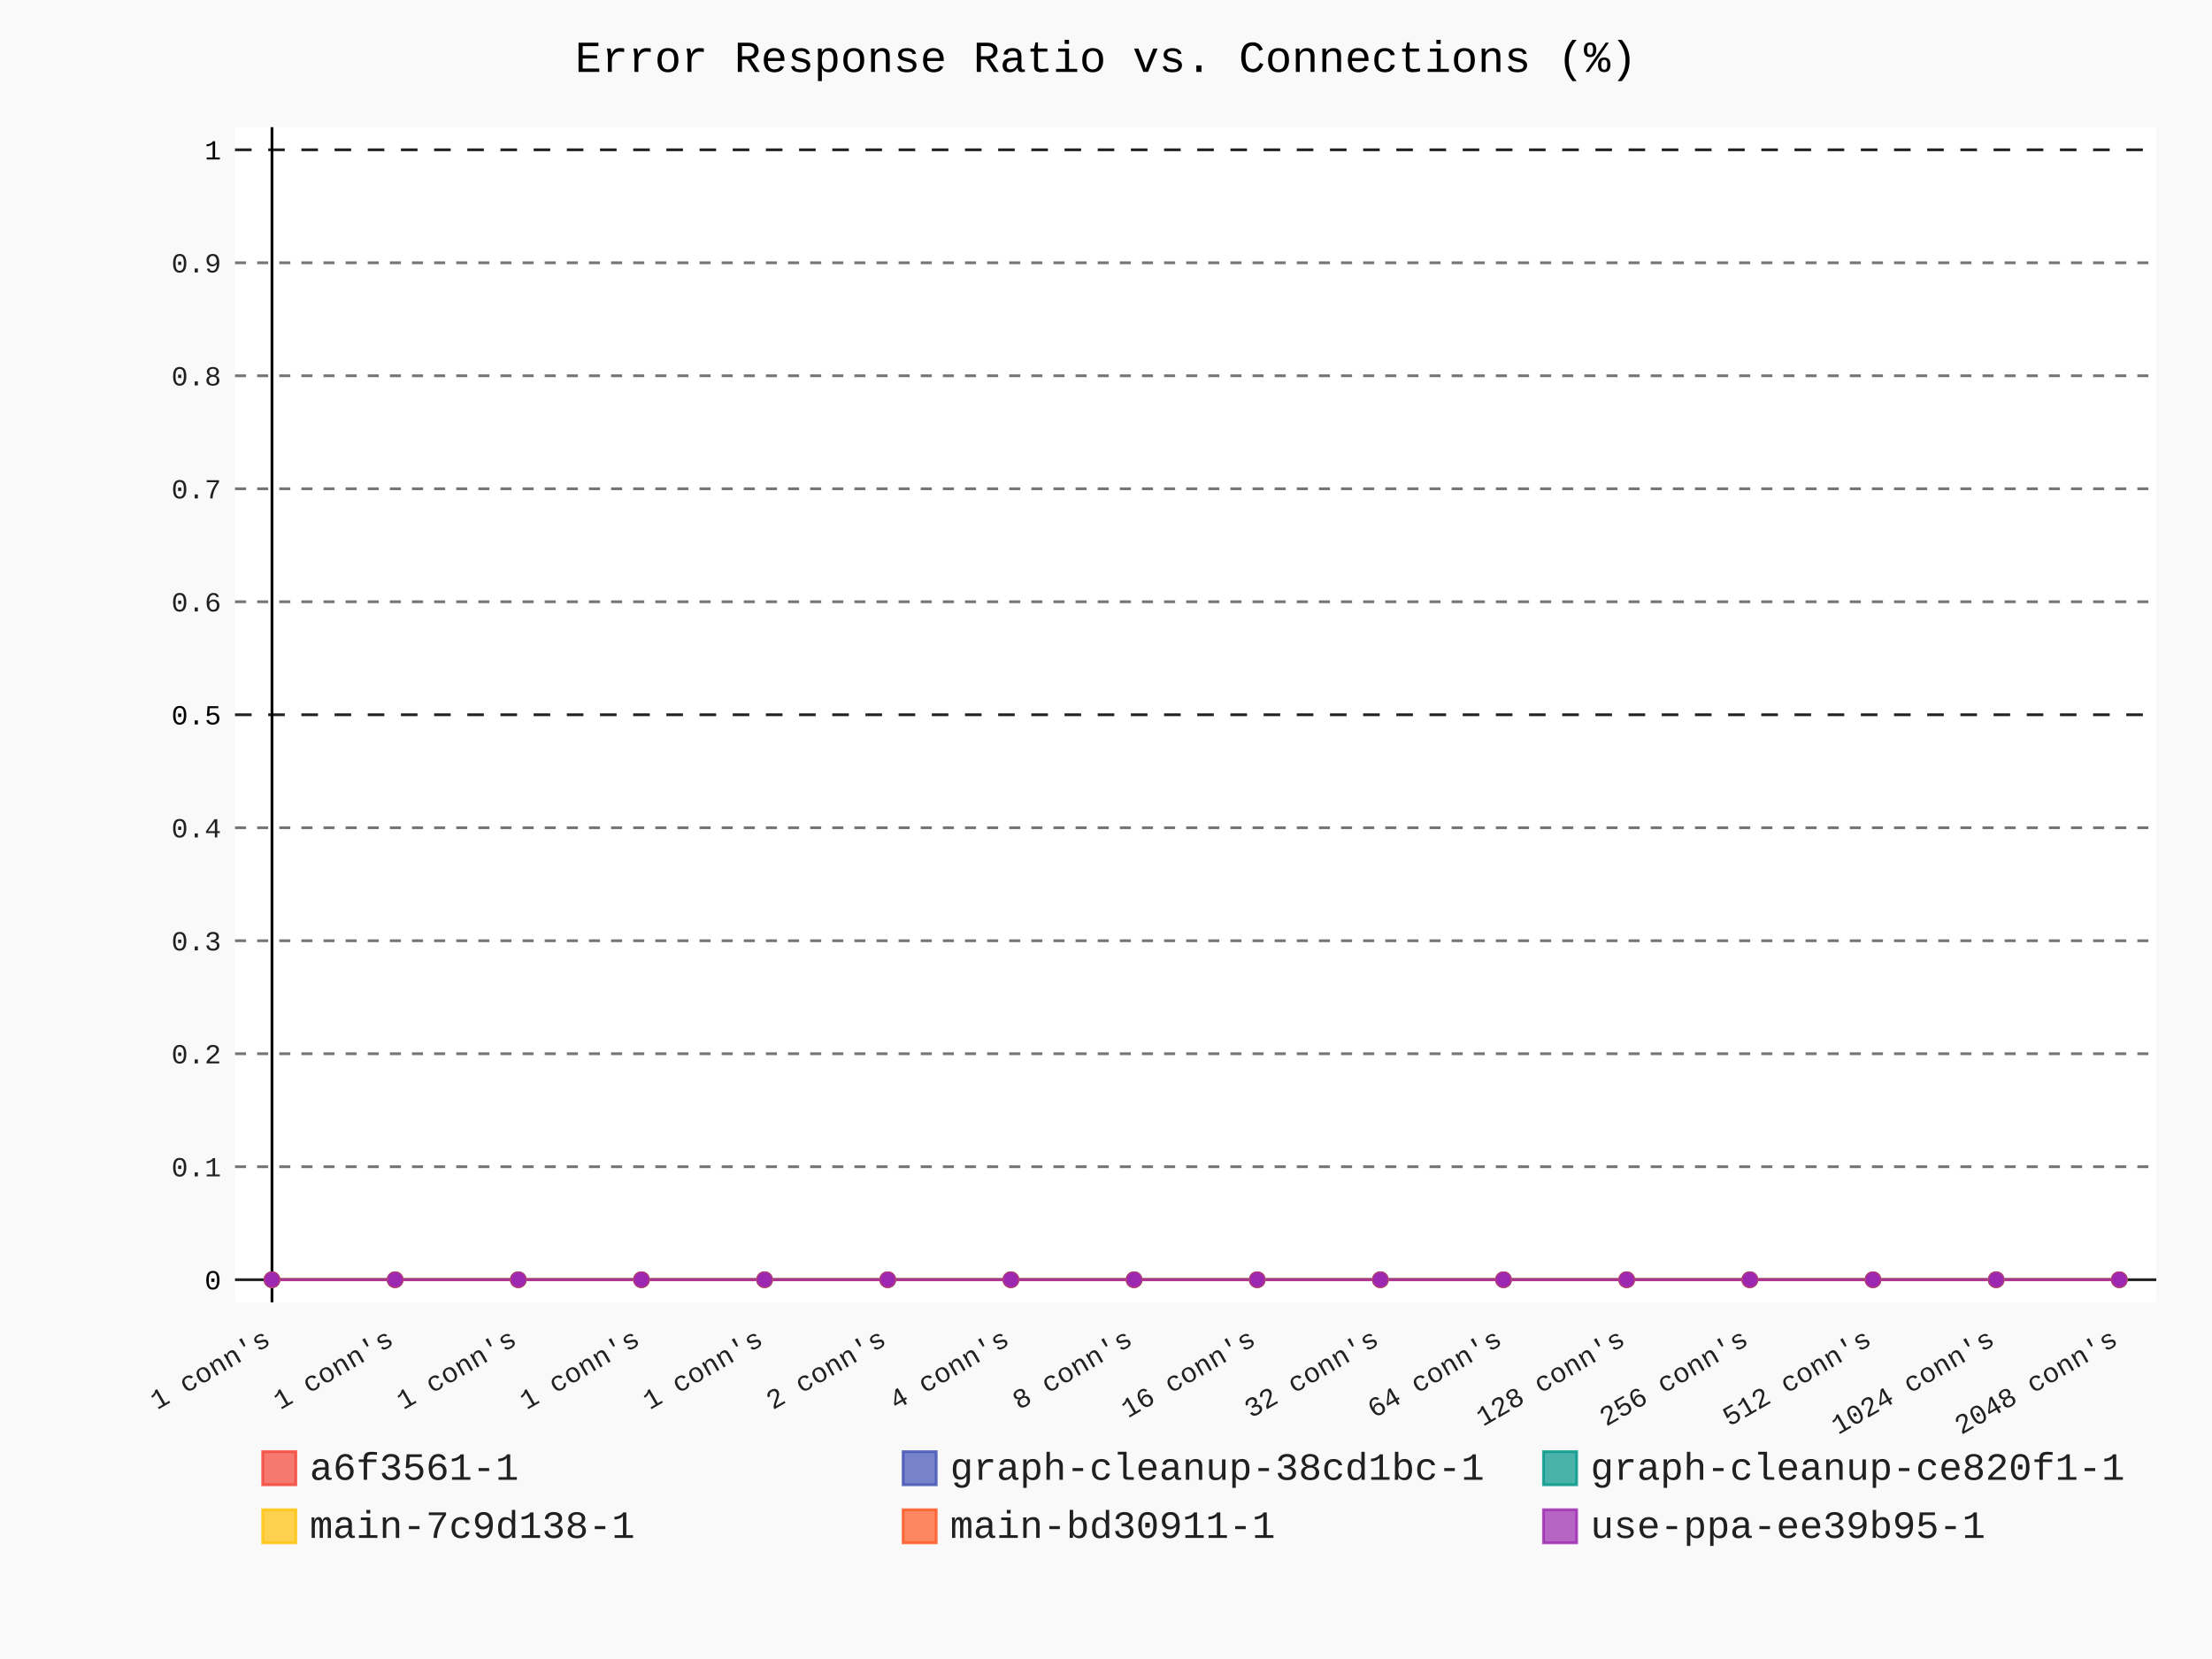
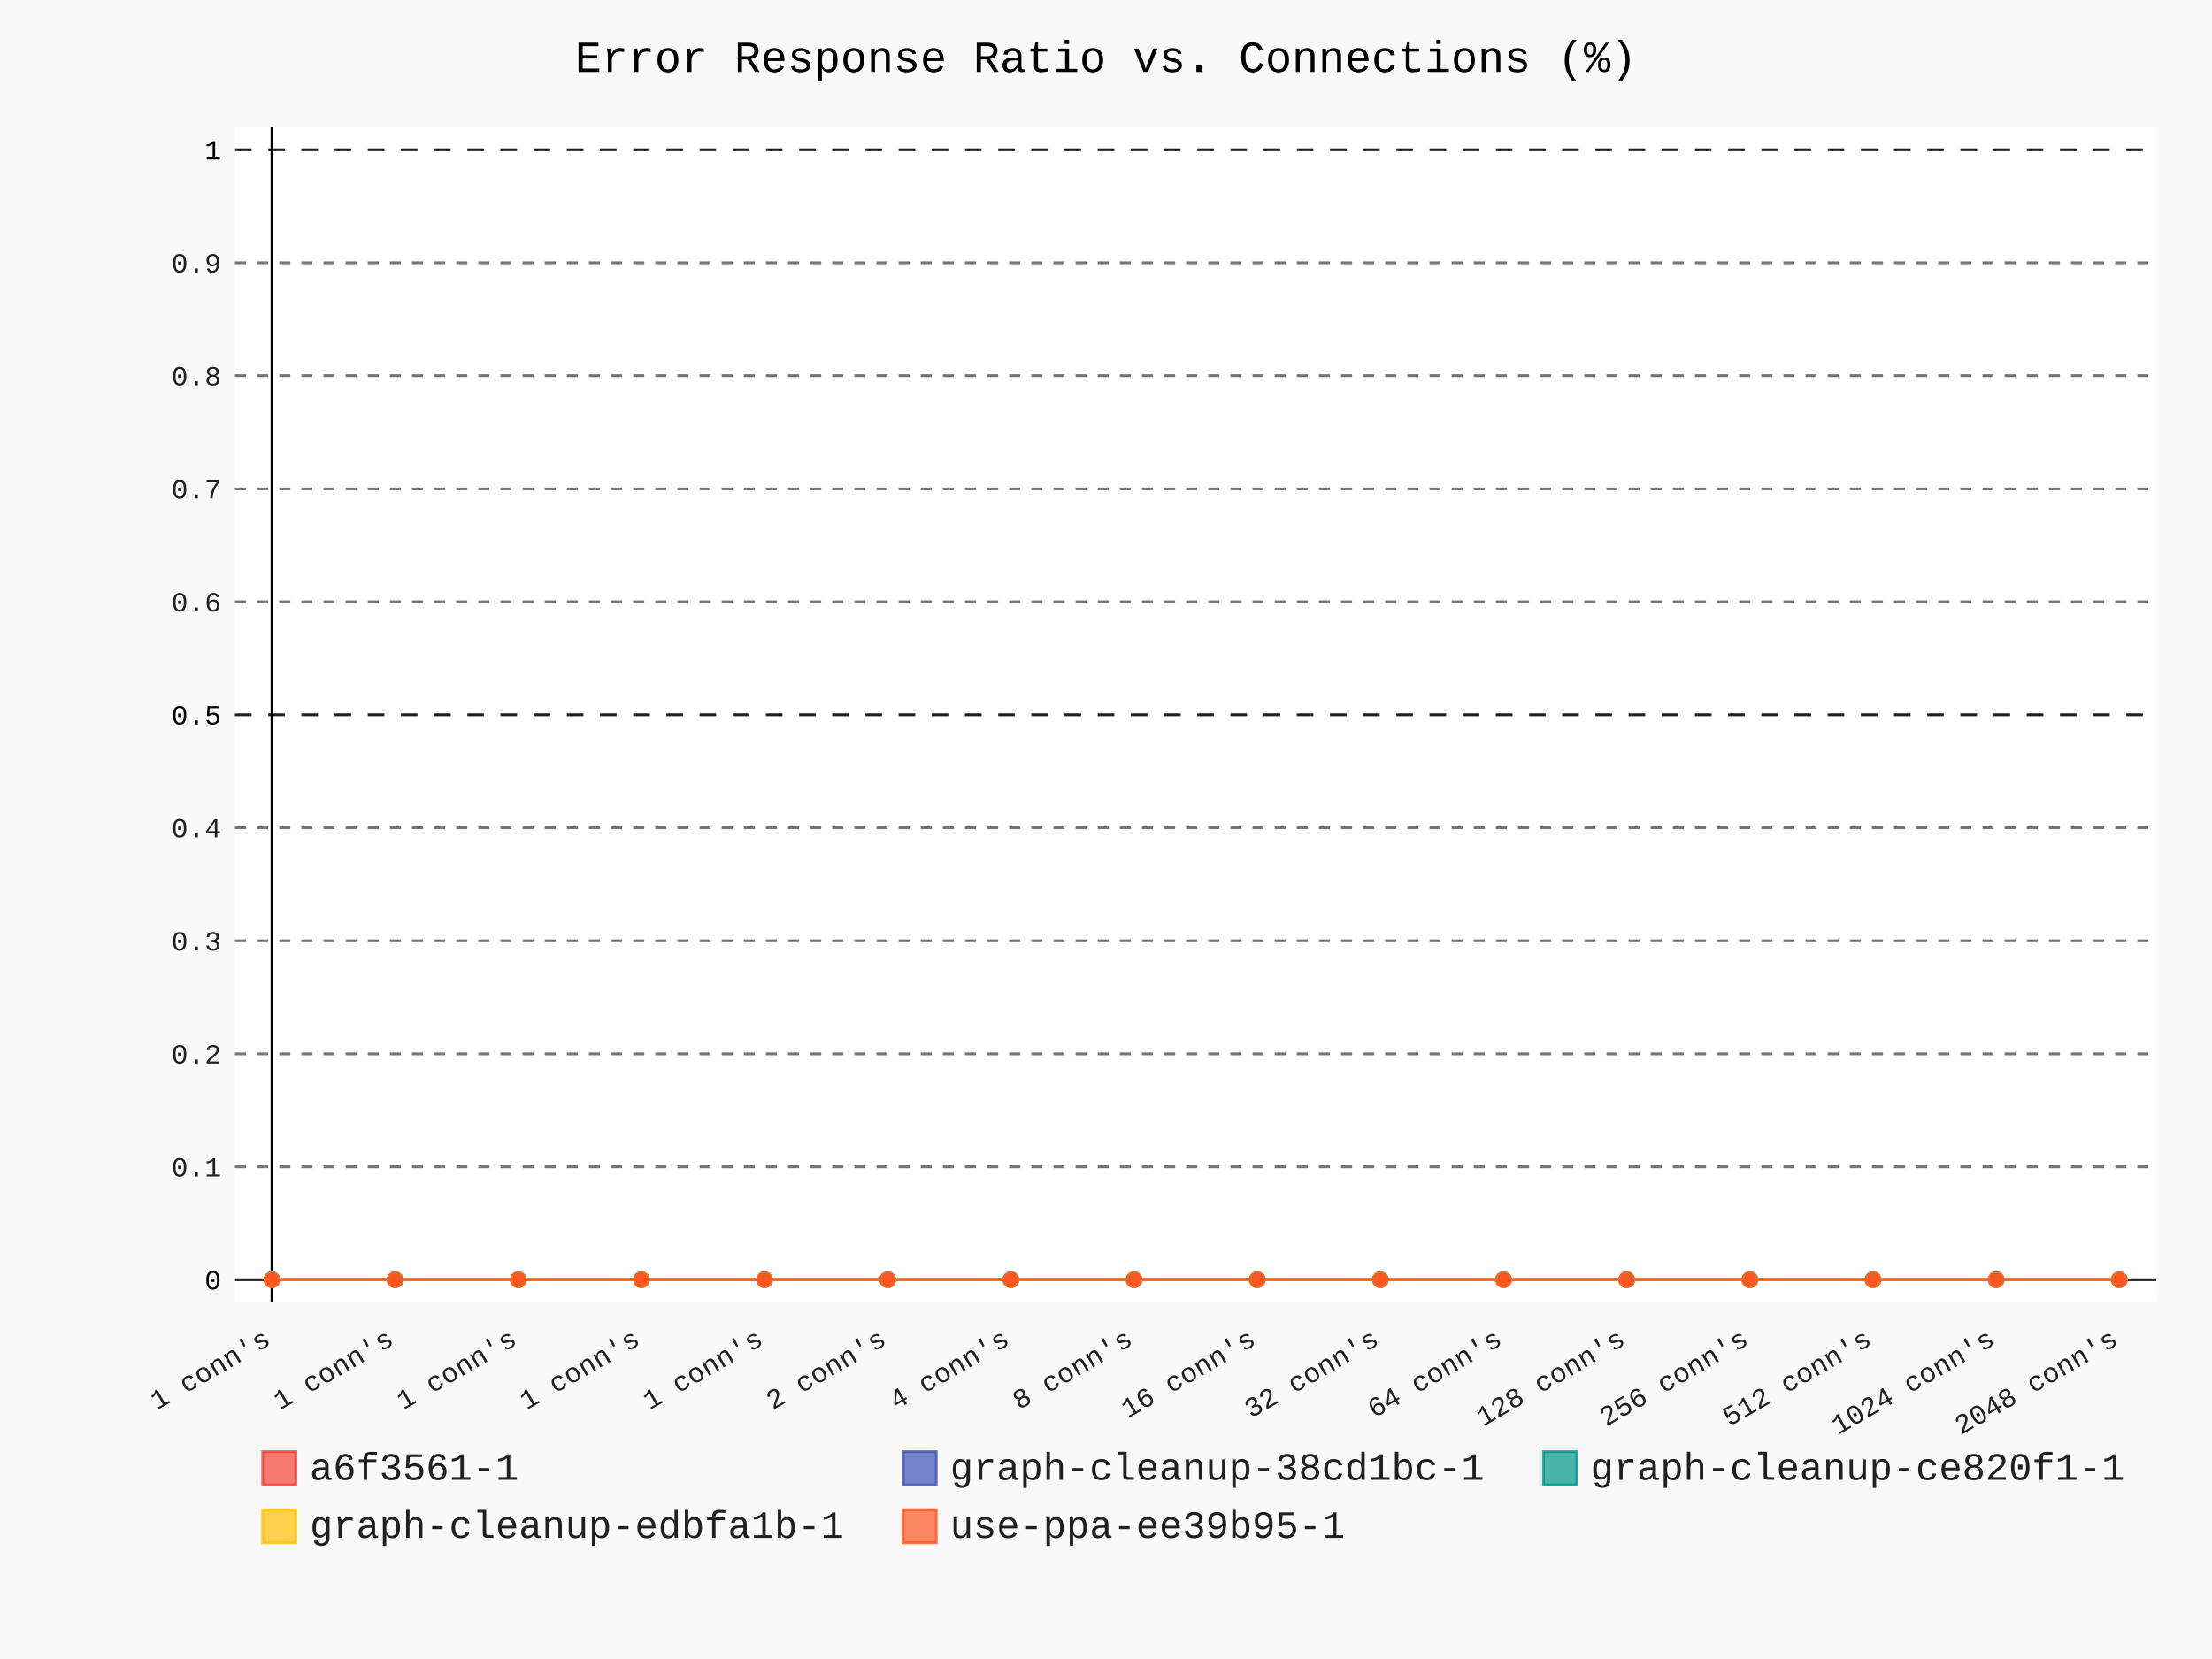
- <svg xmlns="http://www.w3.org/2000/svg" id="chart-560b4130-63dd-4e2c-a34d-e98004ca2167" class="pygal-chart" viewBox="0 0 800 600">
+ <svg xmlns="http://www.w3.org/2000/svg" id="chart-08f9cd19-ebe3-4271-b3ce-b775f9b94da7" class="pygal-chart" viewBox="0 0 800 600">
  <defs>
-     <style type="text/css">#chart-560b4130-63dd-4e2c-a34d-e98004ca2167{-webkit-user-select:none;-webkit-font-smoothing:antialiased;font-family:Consolas,"Liberation Mono",Menlo,Courier,monospace}#chart-560b4130-63dd-4e2c-a34d-e98004ca2167 .title{font-family:Consolas,"Liberation Mono",Menlo,Courier,monospace;font-size:16px}#chart-560b4130-63dd-4e2c-a34d-e98004ca2167 .legends .legend text{font-family:Consolas,"Liberation Mono",Menlo,Courier,monospace;font-size:14px}#chart-560b4130-63dd-4e2c-a34d-e98004ca2167 .axis text{font-family:Consolas,"Liberation Mono",Menlo,Courier,monospace;font-size:10px}#chart-560b4130-63dd-4e2c-a34d-e98004ca2167 .axis text.major{font-family:Consolas,"Liberation Mono",Menlo,Courier,monospace;font-size:10px}#chart-560b4130-63dd-4e2c-a34d-e98004ca2167 .text-overlay text.value{font-family:Consolas,"Liberation Mono",Menlo,Courier,monospace;font-size:16px}#chart-560b4130-63dd-4e2c-a34d-e98004ca2167 .text-overlay text.label{font-family:Consolas,"Liberation Mono",Menlo,Courier,monospace;font-size:10px}#chart-560b4130-63dd-4e2c-a34d-e98004ca2167 .tooltip{font-family:Consolas,"Liberation Mono",Menlo,Courier,monospace;font-size:14px}#chart-560b4130-63dd-4e2c-a34d-e98004ca2167 text.no_data{font-family:Consolas,"Liberation Mono",Menlo,Courier,monospace;font-size:64px}
- #chart-560b4130-63dd-4e2c-a34d-e98004ca2167{background-color:rgba(249,249,249,1)}#chart-560b4130-63dd-4e2c-a34d-e98004ca2167 path,#chart-560b4130-63dd-4e2c-a34d-e98004ca2167 line,#chart-560b4130-63dd-4e2c-a34d-e98004ca2167 rect,#chart-560b4130-63dd-4e2c-a34d-e98004ca2167 circle{-webkit-transition:150ms;-moz-transition:150ms;transition:150ms}#chart-560b4130-63dd-4e2c-a34d-e98004ca2167 .graph &gt; .background{fill:rgba(249,249,249,1)}#chart-560b4130-63dd-4e2c-a34d-e98004ca2167 .plot &gt; .background{fill:rgba(255,255,255,1)}#chart-560b4130-63dd-4e2c-a34d-e98004ca2167 .graph{fill:rgba(0,0,0,.87)}#chart-560b4130-63dd-4e2c-a34d-e98004ca2167 text.no_data{fill:rgba(0,0,0,1)}#chart-560b4130-63dd-4e2c-a34d-e98004ca2167 .title{fill:rgba(0,0,0,1)}#chart-560b4130-63dd-4e2c-a34d-e98004ca2167 .legends .legend text{fill:rgba(0,0,0,.87)}#chart-560b4130-63dd-4e2c-a34d-e98004ca2167 .legends .legend:hover text{fill:rgba(0,0,0,1)}#chart-560b4130-63dd-4e2c-a34d-e98004ca2167 .axis .line{stroke:rgba(0,0,0,1)}#chart-560b4130-63dd-4e2c-a34d-e98004ca2167 .axis .guide.line{stroke:rgba(0,0,0,.54)}#chart-560b4130-63dd-4e2c-a34d-e98004ca2167 .axis .major.line{stroke:rgba(0,0,0,.87)}#chart-560b4130-63dd-4e2c-a34d-e98004ca2167 .axis text.major{fill:rgba(0,0,0,1)}#chart-560b4130-63dd-4e2c-a34d-e98004ca2167 .axis.y .guides:hover .guide.line,#chart-560b4130-63dd-4e2c-a34d-e98004ca2167 .line-graph .axis.x .guides:hover .guide.line,#chart-560b4130-63dd-4e2c-a34d-e98004ca2167 .stackedline-graph .axis.x .guides:hover .guide.line,#chart-560b4130-63dd-4e2c-a34d-e98004ca2167 .xy-graph .axis.x .guides:hover .guide.line{stroke:rgba(0,0,0,1)}#chart-560b4130-63dd-4e2c-a34d-e98004ca2167 .axis .guides:hover text{fill:rgba(0,0,0,1)}#chart-560b4130-63dd-4e2c-a34d-e98004ca2167 .reactive{fill-opacity:.7;stroke-opacity:.8}#chart-560b4130-63dd-4e2c-a34d-e98004ca2167 .ci{stroke:rgba(0,0,0,.87)}#chart-560b4130-63dd-4e2c-a34d-e98004ca2167 .reactive.active,#chart-560b4130-63dd-4e2c-a34d-e98004ca2167 .active .reactive{fill-opacity:.8;stroke-opacity:.9;stroke-width:4}#chart-560b4130-63dd-4e2c-a34d-e98004ca2167 .ci .reactive.active{stroke-width:1.5}#chart-560b4130-63dd-4e2c-a34d-e98004ca2167 .series text{fill:rgba(0,0,0,1)}#chart-560b4130-63dd-4e2c-a34d-e98004ca2167 .tooltip rect{fill:rgba(255,255,255,1);stroke:rgba(0,0,0,1);-webkit-transition:opacity 150ms;-moz-transition:opacity 150ms;transition:opacity 150ms}#chart-560b4130-63dd-4e2c-a34d-e98004ca2167 .tooltip .label{fill:rgba(0,0,0,.87)}#chart-560b4130-63dd-4e2c-a34d-e98004ca2167 .tooltip .label{fill:rgba(0,0,0,.87)}#chart-560b4130-63dd-4e2c-a34d-e98004ca2167 .tooltip .legend{font-size:.8em;fill:rgba(0,0,0,.54)}#chart-560b4130-63dd-4e2c-a34d-e98004ca2167 .tooltip .x_label{font-size:.6em;fill:rgba(0,0,0,1)}#chart-560b4130-63dd-4e2c-a34d-e98004ca2167 .tooltip .xlink{font-size:.5em;text-decoration:underline}#chart-560b4130-63dd-4e2c-a34d-e98004ca2167 .tooltip .value{font-size:1.5em}#chart-560b4130-63dd-4e2c-a34d-e98004ca2167 .bound{font-size:.5em}#chart-560b4130-63dd-4e2c-a34d-e98004ca2167 .max-value{font-size:.75em;fill:rgba(0,0,0,.54)}#chart-560b4130-63dd-4e2c-a34d-e98004ca2167 .map-element{fill:rgba(255,255,255,1);stroke:rgba(0,0,0,.54) !important}#chart-560b4130-63dd-4e2c-a34d-e98004ca2167 .map-element .reactive{fill-opacity:inherit;stroke-opacity:inherit}#chart-560b4130-63dd-4e2c-a34d-e98004ca2167 .color-0,#chart-560b4130-63dd-4e2c-a34d-e98004ca2167 .color-0 a:visited{stroke:#F44336;fill:#F44336}#chart-560b4130-63dd-4e2c-a34d-e98004ca2167 .color-1,#chart-560b4130-63dd-4e2c-a34d-e98004ca2167 .color-1 a:visited{stroke:#3F51B5;fill:#3F51B5}#chart-560b4130-63dd-4e2c-a34d-e98004ca2167 .color-2,#chart-560b4130-63dd-4e2c-a34d-e98004ca2167 .color-2 a:visited{stroke:#009688;fill:#009688}#chart-560b4130-63dd-4e2c-a34d-e98004ca2167 .color-3,#chart-560b4130-63dd-4e2c-a34d-e98004ca2167 .color-3 a:visited{stroke:#FFC107;fill:#FFC107}#chart-560b4130-63dd-4e2c-a34d-e98004ca2167 .color-4,#chart-560b4130-63dd-4e2c-a34d-e98004ca2167 .color-4 a:visited{stroke:#FF5722;fill:#FF5722}#chart-560b4130-63dd-4e2c-a34d-e98004ca2167 .color-5,#chart-560b4130-63dd-4e2c-a34d-e98004ca2167 .color-5 a:visited{stroke:#9C27B0;fill:#9C27B0}#chart-560b4130-63dd-4e2c-a34d-e98004ca2167 .text-overlay .color-0 text{fill:black}#chart-560b4130-63dd-4e2c-a34d-e98004ca2167 .text-overlay .color-1 text{fill:black}#chart-560b4130-63dd-4e2c-a34d-e98004ca2167 .text-overlay .color-2 text{fill:black}#chart-560b4130-63dd-4e2c-a34d-e98004ca2167 .text-overlay .color-3 text{fill:black}#chart-560b4130-63dd-4e2c-a34d-e98004ca2167 .text-overlay .color-4 text{fill:black}#chart-560b4130-63dd-4e2c-a34d-e98004ca2167 .text-overlay .color-5 text{fill:black}
- #chart-560b4130-63dd-4e2c-a34d-e98004ca2167 text.no_data{text-anchor:middle}#chart-560b4130-63dd-4e2c-a34d-e98004ca2167 .guide.line{fill:none}#chart-560b4130-63dd-4e2c-a34d-e98004ca2167 .centered{text-anchor:middle}#chart-560b4130-63dd-4e2c-a34d-e98004ca2167 .title{text-anchor:middle}#chart-560b4130-63dd-4e2c-a34d-e98004ca2167 .legends .legend text{fill-opacity:1}#chart-560b4130-63dd-4e2c-a34d-e98004ca2167 .axis.x text{text-anchor:middle}#chart-560b4130-63dd-4e2c-a34d-e98004ca2167 .axis.x:not(.web) text[transform]{text-anchor:start}#chart-560b4130-63dd-4e2c-a34d-e98004ca2167 .axis.x:not(.web) text[transform].backwards{text-anchor:end}#chart-560b4130-63dd-4e2c-a34d-e98004ca2167 .axis.y text{text-anchor:end}#chart-560b4130-63dd-4e2c-a34d-e98004ca2167 .axis.y text[transform].backwards{text-anchor:start}#chart-560b4130-63dd-4e2c-a34d-e98004ca2167 .axis.y2 text{text-anchor:start}#chart-560b4130-63dd-4e2c-a34d-e98004ca2167 .axis.y2 text[transform].backwards{text-anchor:end}#chart-560b4130-63dd-4e2c-a34d-e98004ca2167 .axis .guide.line{stroke-dasharray:4,4}#chart-560b4130-63dd-4e2c-a34d-e98004ca2167 .axis .major.guide.line{stroke-dasharray:6,6}#chart-560b4130-63dd-4e2c-a34d-e98004ca2167 .horizontal .axis.y .guide.line,#chart-560b4130-63dd-4e2c-a34d-e98004ca2167 .horizontal .axis.y2 .guide.line,#chart-560b4130-63dd-4e2c-a34d-e98004ca2167 .vertical .axis.x .guide.line{opacity:0}#chart-560b4130-63dd-4e2c-a34d-e98004ca2167 .horizontal .axis.always_show .guide.line,#chart-560b4130-63dd-4e2c-a34d-e98004ca2167 .vertical .axis.always_show .guide.line{opacity:1 !important}#chart-560b4130-63dd-4e2c-a34d-e98004ca2167 .axis.y .guides:hover .guide.line,#chart-560b4130-63dd-4e2c-a34d-e98004ca2167 .axis.y2 .guides:hover .guide.line,#chart-560b4130-63dd-4e2c-a34d-e98004ca2167 .axis.x .guides:hover .guide.line{opacity:1}#chart-560b4130-63dd-4e2c-a34d-e98004ca2167 .axis .guides:hover text{opacity:1}#chart-560b4130-63dd-4e2c-a34d-e98004ca2167 .nofill{fill:none}#chart-560b4130-63dd-4e2c-a34d-e98004ca2167 .subtle-fill{fill-opacity:.2}#chart-560b4130-63dd-4e2c-a34d-e98004ca2167 .dot{stroke-width:1px;fill-opacity:1}#chart-560b4130-63dd-4e2c-a34d-e98004ca2167 .dot.active{stroke-width:5px}#chart-560b4130-63dd-4e2c-a34d-e98004ca2167 .dot.negative{fill:transparent}#chart-560b4130-63dd-4e2c-a34d-e98004ca2167 text,#chart-560b4130-63dd-4e2c-a34d-e98004ca2167 tspan{stroke:none !important}#chart-560b4130-63dd-4e2c-a34d-e98004ca2167 .series text.active{opacity:1}#chart-560b4130-63dd-4e2c-a34d-e98004ca2167 .tooltip rect{fill-opacity:.95;stroke-width:.5}#chart-560b4130-63dd-4e2c-a34d-e98004ca2167 .tooltip text{fill-opacity:1}#chart-560b4130-63dd-4e2c-a34d-e98004ca2167 .showable{visibility:hidden}#chart-560b4130-63dd-4e2c-a34d-e98004ca2167 .showable.shown{visibility:visible}#chart-560b4130-63dd-4e2c-a34d-e98004ca2167 .gauge-background{fill:rgba(229,229,229,1);stroke:none}#chart-560b4130-63dd-4e2c-a34d-e98004ca2167 .bg-lines{stroke:rgba(249,249,249,1);stroke-width:2px}</style>
+     <style type="text/css">#chart-08f9cd19-ebe3-4271-b3ce-b775f9b94da7{-webkit-user-select:none;-webkit-font-smoothing:antialiased;font-family:Consolas,"Liberation Mono",Menlo,Courier,monospace}#chart-08f9cd19-ebe3-4271-b3ce-b775f9b94da7 .title{font-family:Consolas,"Liberation Mono",Menlo,Courier,monospace;font-size:16px}#chart-08f9cd19-ebe3-4271-b3ce-b775f9b94da7 .legends .legend text{font-family:Consolas,"Liberation Mono",Menlo,Courier,monospace;font-size:14px}#chart-08f9cd19-ebe3-4271-b3ce-b775f9b94da7 .axis text{font-family:Consolas,"Liberation Mono",Menlo,Courier,monospace;font-size:10px}#chart-08f9cd19-ebe3-4271-b3ce-b775f9b94da7 .axis text.major{font-family:Consolas,"Liberation Mono",Menlo,Courier,monospace;font-size:10px}#chart-08f9cd19-ebe3-4271-b3ce-b775f9b94da7 .text-overlay text.value{font-family:Consolas,"Liberation Mono",Menlo,Courier,monospace;font-size:16px}#chart-08f9cd19-ebe3-4271-b3ce-b775f9b94da7 .text-overlay text.label{font-family:Consolas,"Liberation Mono",Menlo,Courier,monospace;font-size:10px}#chart-08f9cd19-ebe3-4271-b3ce-b775f9b94da7 .tooltip{font-family:Consolas,"Liberation Mono",Menlo,Courier,monospace;font-size:14px}#chart-08f9cd19-ebe3-4271-b3ce-b775f9b94da7 text.no_data{font-family:Consolas,"Liberation Mono",Menlo,Courier,monospace;font-size:64px}
+ #chart-08f9cd19-ebe3-4271-b3ce-b775f9b94da7{background-color:rgba(249,249,249,1)}#chart-08f9cd19-ebe3-4271-b3ce-b775f9b94da7 path,#chart-08f9cd19-ebe3-4271-b3ce-b775f9b94da7 line,#chart-08f9cd19-ebe3-4271-b3ce-b775f9b94da7 rect,#chart-08f9cd19-ebe3-4271-b3ce-b775f9b94da7 circle{-webkit-transition:150ms;-moz-transition:150ms;transition:150ms}#chart-08f9cd19-ebe3-4271-b3ce-b775f9b94da7 .graph &gt; .background{fill:rgba(249,249,249,1)}#chart-08f9cd19-ebe3-4271-b3ce-b775f9b94da7 .plot &gt; .background{fill:rgba(255,255,255,1)}#chart-08f9cd19-ebe3-4271-b3ce-b775f9b94da7 .graph{fill:rgba(0,0,0,.87)}#chart-08f9cd19-ebe3-4271-b3ce-b775f9b94da7 text.no_data{fill:rgba(0,0,0,1)}#chart-08f9cd19-ebe3-4271-b3ce-b775f9b94da7 .title{fill:rgba(0,0,0,1)}#chart-08f9cd19-ebe3-4271-b3ce-b775f9b94da7 .legends .legend text{fill:rgba(0,0,0,.87)}#chart-08f9cd19-ebe3-4271-b3ce-b775f9b94da7 .legends .legend:hover text{fill:rgba(0,0,0,1)}#chart-08f9cd19-ebe3-4271-b3ce-b775f9b94da7 .axis .line{stroke:rgba(0,0,0,1)}#chart-08f9cd19-ebe3-4271-b3ce-b775f9b94da7 .axis .guide.line{stroke:rgba(0,0,0,.54)}#chart-08f9cd19-ebe3-4271-b3ce-b775f9b94da7 .axis .major.line{stroke:rgba(0,0,0,.87)}#chart-08f9cd19-ebe3-4271-b3ce-b775f9b94da7 .axis text.major{fill:rgba(0,0,0,1)}#chart-08f9cd19-ebe3-4271-b3ce-b775f9b94da7 .axis.y .guides:hover .guide.line,#chart-08f9cd19-ebe3-4271-b3ce-b775f9b94da7 .line-graph .axis.x .guides:hover .guide.line,#chart-08f9cd19-ebe3-4271-b3ce-b775f9b94da7 .stackedline-graph .axis.x .guides:hover .guide.line,#chart-08f9cd19-ebe3-4271-b3ce-b775f9b94da7 .xy-graph .axis.x .guides:hover .guide.line{stroke:rgba(0,0,0,1)}#chart-08f9cd19-ebe3-4271-b3ce-b775f9b94da7 .axis .guides:hover text{fill:rgba(0,0,0,1)}#chart-08f9cd19-ebe3-4271-b3ce-b775f9b94da7 .reactive{fill-opacity:.7;stroke-opacity:.8}#chart-08f9cd19-ebe3-4271-b3ce-b775f9b94da7 .ci{stroke:rgba(0,0,0,.87)}#chart-08f9cd19-ebe3-4271-b3ce-b775f9b94da7 .reactive.active,#chart-08f9cd19-ebe3-4271-b3ce-b775f9b94da7 .active .reactive{fill-opacity:.8;stroke-opacity:.9;stroke-width:4}#chart-08f9cd19-ebe3-4271-b3ce-b775f9b94da7 .ci .reactive.active{stroke-width:1.5}#chart-08f9cd19-ebe3-4271-b3ce-b775f9b94da7 .series text{fill:rgba(0,0,0,1)}#chart-08f9cd19-ebe3-4271-b3ce-b775f9b94da7 .tooltip rect{fill:rgba(255,255,255,1);stroke:rgba(0,0,0,1);-webkit-transition:opacity 150ms;-moz-transition:opacity 150ms;transition:opacity 150ms}#chart-08f9cd19-ebe3-4271-b3ce-b775f9b94da7 .tooltip .label{fill:rgba(0,0,0,.87)}#chart-08f9cd19-ebe3-4271-b3ce-b775f9b94da7 .tooltip .label{fill:rgba(0,0,0,.87)}#chart-08f9cd19-ebe3-4271-b3ce-b775f9b94da7 .tooltip .legend{font-size:.8em;fill:rgba(0,0,0,.54)}#chart-08f9cd19-ebe3-4271-b3ce-b775f9b94da7 .tooltip .x_label{font-size:.6em;fill:rgba(0,0,0,1)}#chart-08f9cd19-ebe3-4271-b3ce-b775f9b94da7 .tooltip .xlink{font-size:.5em;text-decoration:underline}#chart-08f9cd19-ebe3-4271-b3ce-b775f9b94da7 .tooltip .value{font-size:1.5em}#chart-08f9cd19-ebe3-4271-b3ce-b775f9b94da7 .bound{font-size:.5em}#chart-08f9cd19-ebe3-4271-b3ce-b775f9b94da7 .max-value{font-size:.75em;fill:rgba(0,0,0,.54)}#chart-08f9cd19-ebe3-4271-b3ce-b775f9b94da7 .map-element{fill:rgba(255,255,255,1);stroke:rgba(0,0,0,.54) !important}#chart-08f9cd19-ebe3-4271-b3ce-b775f9b94da7 .map-element .reactive{fill-opacity:inherit;stroke-opacity:inherit}#chart-08f9cd19-ebe3-4271-b3ce-b775f9b94da7 .color-0,#chart-08f9cd19-ebe3-4271-b3ce-b775f9b94da7 .color-0 a:visited{stroke:#F44336;fill:#F44336}#chart-08f9cd19-ebe3-4271-b3ce-b775f9b94da7 .color-1,#chart-08f9cd19-ebe3-4271-b3ce-b775f9b94da7 .color-1 a:visited{stroke:#3F51B5;fill:#3F51B5}#chart-08f9cd19-ebe3-4271-b3ce-b775f9b94da7 .color-2,#chart-08f9cd19-ebe3-4271-b3ce-b775f9b94da7 .color-2 a:visited{stroke:#009688;fill:#009688}#chart-08f9cd19-ebe3-4271-b3ce-b775f9b94da7 .color-3,#chart-08f9cd19-ebe3-4271-b3ce-b775f9b94da7 .color-3 a:visited{stroke:#FFC107;fill:#FFC107}#chart-08f9cd19-ebe3-4271-b3ce-b775f9b94da7 .color-4,#chart-08f9cd19-ebe3-4271-b3ce-b775f9b94da7 .color-4 a:visited{stroke:#FF5722;fill:#FF5722}#chart-08f9cd19-ebe3-4271-b3ce-b775f9b94da7 .text-overlay .color-0 text{fill:black}#chart-08f9cd19-ebe3-4271-b3ce-b775f9b94da7 .text-overlay .color-1 text{fill:black}#chart-08f9cd19-ebe3-4271-b3ce-b775f9b94da7 .text-overlay .color-2 text{fill:black}#chart-08f9cd19-ebe3-4271-b3ce-b775f9b94da7 .text-overlay .color-3 text{fill:black}#chart-08f9cd19-ebe3-4271-b3ce-b775f9b94da7 .text-overlay .color-4 text{fill:black}
+ #chart-08f9cd19-ebe3-4271-b3ce-b775f9b94da7 text.no_data{text-anchor:middle}#chart-08f9cd19-ebe3-4271-b3ce-b775f9b94da7 .guide.line{fill:none}#chart-08f9cd19-ebe3-4271-b3ce-b775f9b94da7 .centered{text-anchor:middle}#chart-08f9cd19-ebe3-4271-b3ce-b775f9b94da7 .title{text-anchor:middle}#chart-08f9cd19-ebe3-4271-b3ce-b775f9b94da7 .legends .legend text{fill-opacity:1}#chart-08f9cd19-ebe3-4271-b3ce-b775f9b94da7 .axis.x text{text-anchor:middle}#chart-08f9cd19-ebe3-4271-b3ce-b775f9b94da7 .axis.x:not(.web) text[transform]{text-anchor:start}#chart-08f9cd19-ebe3-4271-b3ce-b775f9b94da7 .axis.x:not(.web) text[transform].backwards{text-anchor:end}#chart-08f9cd19-ebe3-4271-b3ce-b775f9b94da7 .axis.y text{text-anchor:end}#chart-08f9cd19-ebe3-4271-b3ce-b775f9b94da7 .axis.y text[transform].backwards{text-anchor:start}#chart-08f9cd19-ebe3-4271-b3ce-b775f9b94da7 .axis.y2 text{text-anchor:start}#chart-08f9cd19-ebe3-4271-b3ce-b775f9b94da7 .axis.y2 text[transform].backwards{text-anchor:end}#chart-08f9cd19-ebe3-4271-b3ce-b775f9b94da7 .axis .guide.line{stroke-dasharray:4,4}#chart-08f9cd19-ebe3-4271-b3ce-b775f9b94da7 .axis .major.guide.line{stroke-dasharray:6,6}#chart-08f9cd19-ebe3-4271-b3ce-b775f9b94da7 .horizontal .axis.y .guide.line,#chart-08f9cd19-ebe3-4271-b3ce-b775f9b94da7 .horizontal .axis.y2 .guide.line,#chart-08f9cd19-ebe3-4271-b3ce-b775f9b94da7 .vertical .axis.x .guide.line{opacity:0}#chart-08f9cd19-ebe3-4271-b3ce-b775f9b94da7 .horizontal .axis.always_show .guide.line,#chart-08f9cd19-ebe3-4271-b3ce-b775f9b94da7 .vertical .axis.always_show .guide.line{opacity:1 !important}#chart-08f9cd19-ebe3-4271-b3ce-b775f9b94da7 .axis.y .guides:hover .guide.line,#chart-08f9cd19-ebe3-4271-b3ce-b775f9b94da7 .axis.y2 .guides:hover .guide.line,#chart-08f9cd19-ebe3-4271-b3ce-b775f9b94da7 .axis.x .guides:hover .guide.line{opacity:1}#chart-08f9cd19-ebe3-4271-b3ce-b775f9b94da7 .axis .guides:hover text{opacity:1}#chart-08f9cd19-ebe3-4271-b3ce-b775f9b94da7 .nofill{fill:none}#chart-08f9cd19-ebe3-4271-b3ce-b775f9b94da7 .subtle-fill{fill-opacity:.2}#chart-08f9cd19-ebe3-4271-b3ce-b775f9b94da7 .dot{stroke-width:1px;fill-opacity:1}#chart-08f9cd19-ebe3-4271-b3ce-b775f9b94da7 .dot.active{stroke-width:5px}#chart-08f9cd19-ebe3-4271-b3ce-b775f9b94da7 .dot.negative{fill:transparent}#chart-08f9cd19-ebe3-4271-b3ce-b775f9b94da7 text,#chart-08f9cd19-ebe3-4271-b3ce-b775f9b94da7 tspan{stroke:none !important}#chart-08f9cd19-ebe3-4271-b3ce-b775f9b94da7 .series text.active{opacity:1}#chart-08f9cd19-ebe3-4271-b3ce-b775f9b94da7 .tooltip rect{fill-opacity:.95;stroke-width:.5}#chart-08f9cd19-ebe3-4271-b3ce-b775f9b94da7 .tooltip text{fill-opacity:1}#chart-08f9cd19-ebe3-4271-b3ce-b775f9b94da7 .showable{visibility:hidden}#chart-08f9cd19-ebe3-4271-b3ce-b775f9b94da7 .showable.shown{visibility:visible}#chart-08f9cd19-ebe3-4271-b3ce-b775f9b94da7 .gauge-background{fill:rgba(229,229,229,1);stroke:none}#chart-08f9cd19-ebe3-4271-b3ce-b775f9b94da7 .bg-lines{stroke:rgba(249,249,249,1);stroke-width:2px}</style>
  </defs>
  <g class="graph line-graph vertical">
    <rect x="0" y="0" width="800" height="600" class="background" />
    <g transform="translate(85, 46)" class="plot">
      <rect x="0" y="0" width="694.842" height="425.0" class="background" />
      <g class="axis y always_show">
        <g class="guides">
          <path d="M0 416.827 h694.842" class="axis major line" />
          <text x="-5" y="420.327" class="major">0</text>
        </g>
        <g class="guides">
          <path d="M0 375.962 h694.842" class="guide line" />
          <text x="-5" y="379.462" class="">0.1</text>
        </g>
        <g class="guides">
          <path d="M0 335.096 h694.842" class="guide line" />
          <text x="-5" y="338.596" class="">0.2</text>
        </g>
        <g class="guides">
          <path d="M0 294.231 h694.842" class="guide line" />
          <text x="-5" y="297.731" class="">0.3</text>
        </g>
        <g class="guides">
          <path d="M0 253.365 h694.842" class="guide line" />
          <text x="-5" y="256.865" class="">0.4</text>
        </g>
        <g class="guides">
          <path d="M0 212.5 h694.842" class="major guide line" />
          <text x="-5" y="216.0" class="major">0.5</text>
        </g>
        <g class="guides">
          <path d="M0 171.635 h694.842" class="guide line" />
          <text x="-5" y="175.135" class="">0.6</text>
        </g>
        <g class="guides">
          <path d="M0 130.769 h694.842" class="guide line" />
          <text x="-5" y="134.269" class="">0.7</text>
        </g>
        <g class="guides">
          <path d="M0 89.904 h694.842" class="guide line" />
          <text x="-5" y="93.404" class="">0.8</text>
        </g>
        <g class="guides">
          <path d="M0 49.038 h694.842" class="guide line" />
          <text x="-5" y="52.538" class="">0.9</text>
        </g>
        <g class="guides">
          <path d="M0 8.173 h694.842" class="major guide line" />
          <text x="-5" y="11.673" class="major">1</text>
        </g>
      </g>
      <g class="axis x">
        <g class="guides">
          <path d="M13.362 0 v425" class="line" />
          <text x="13.362" y="440.0" class="backwards" transform="rotate(330 13.36235 440)">1 conn's</text>
        </g>
        <g class="guides">
          <path d="M57.904 0 v425" class="guide line" />
          <text x="57.904" y="440.0" class="backwards" transform="rotate(330 57.90353 440)">1 conn's</text>
        </g>
        <g class="guides">
          <path d="M102.445 0 v425" class="guide line" />
          <text x="102.445" y="440.0" class="backwards" transform="rotate(330 102.4447 440)">1 conn's</text>
        </g>
        <g class="guides">
          <path d="M146.986 0 v425" class="guide line" />
          <text x="146.986" y="440.0" class="backwards" transform="rotate(330 146.9859 440)">1 conn's</text>
        </g>
        <g class="guides">
          <path d="M191.527 0 v425" class="guide line" />
          <text x="191.527" y="440.0" class="backwards" transform="rotate(330 191.5271 440)">1 conn's</text>
        </g>
        <g class="guides">
          <path d="M236.068 0 v425" class="guide line" />
          <text x="236.068" y="440.0" class="backwards" transform="rotate(330 236.0682 440)">2 conn's</text>
        </g>
        <g class="guides">
          <path d="M280.609 0 v425" class="guide line" />
          <text x="280.609" y="440.0" class="backwards" transform="rotate(330 280.6094 440)">4 conn's</text>
        </g>
        <g class="guides">
          <path d="M325.151 0 v425" class="guide line" />
          <text x="325.151" y="440.0" class="backwards" transform="rotate(330 325.1506 440)">8 conn's</text>
        </g>
        <g class="guides">
          <path d="M369.692 0 v425" class="guide line" />
          <text x="369.692" y="440.0" class="backwards" transform="rotate(330 369.6917 440)">16 conn's</text>
        </g>
        <g class="guides">
          <path d="M414.233 0 v425" class="guide line" />
          <text x="414.233" y="440.0" class="backwards" transform="rotate(330 414.2329 440)">32 conn's</text>
        </g>
        <g class="guides">
          <path d="M458.774 0 v425" class="guide line" />
          <text x="458.774" y="440.0" class="backwards" transform="rotate(330 458.7741 440)">64 conn's</text>
        </g>
        <g class="guides">
          <path d="M503.315 0 v425" class="guide line" />
          <text x="503.315" y="440.0" class="backwards" transform="rotate(330 503.3153 440)">128 conn's</text>
        </g>
        <g class="guides">
          <path d="M547.856 0 v425" class="guide line" />
          <text x="547.856" y="440.0" class="backwards" transform="rotate(330 547.8564 440)">256 conn's</text>
        </g>
        <g class="guides">
          <path d="M592.398 0 v425" class="guide line" />
          <text x="592.398" y="440.0" class="backwards" transform="rotate(330 592.3976 440)">512 conn's</text>
        </g>
        <g class="guides">
          <path d="M636.939 0 v425" class="guide line" />
          <text x="636.939" y="440.0" class="backwards" transform="rotate(330 636.9388 440)">1024 conn's</text>
        </g>
        <g class="guides">
          <path d="M681.48 0 v425" class="guide line" />
          <text x="681.48" y="440.0" class="backwards" transform="rotate(330 681.48 440)">2048 conn's</text>
        </g>
      </g>
      <g class="series serie-0 color-0">
        <path d="M13.362 416.827 L57.904 416.827 102.445 416.827 146.986 416.827 191.527 416.827 236.068 416.827 280.609 416.827 325.151 416.827 369.692 416.827 414.233 416.827 458.774 416.827 503.315 416.827 547.856 416.827 592.398 416.827 636.939 416.827 681.48 416.827" class="line reactive nofill" />
      </g>
      <g class="series serie-1 color-1">
        <path d="M13.362 416.827 L57.904 416.827 102.445 416.827 146.986 416.827 191.527 416.827 236.068 416.827 280.609 416.827 325.151 416.827 369.692 416.827 414.233 416.827 458.774 416.827 503.315 416.827 547.856 416.827 592.398 416.827 636.939 416.827 681.48 416.827" class="line reactive nofill" />
      </g>
      <g class="series serie-2 color-2">
        <path d="M13.362 416.827 L57.904 416.827 102.445 416.827 146.986 416.827 191.527 416.827 236.068 416.827 280.609 416.827 325.151 416.827 369.692 416.827 414.233 416.827 458.774 416.827 503.315 416.827 547.856 416.827 592.398 416.827 636.939 416.827 681.48 416.827" class="line reactive nofill" />
      </g>
      <g class="series serie-3 color-3">
        <path d="M13.362 416.827 L57.904 416.827 102.445 416.827 146.986 416.827 191.527 416.827 236.068 416.827 280.609 416.827 325.151 416.827 369.692 416.827 414.233 416.827 458.774 416.827 503.315 416.827 547.856 416.827 592.398 416.827 636.939 416.827 681.48 416.827" class="line reactive nofill" />
      </g>
      <g class="series serie-4 color-4">
        <path d="M13.362 416.827 L57.904 416.827 102.445 416.827 146.986 416.827 191.527 416.827 236.068 416.827 280.609 416.827 325.151 416.827 369.692 416.827 414.233 416.827 458.774 416.827 503.315 416.827 547.856 416.827 592.398 416.827 636.939 416.827 681.48 416.827" class="line reactive nofill" />
      </g>
-       <g class="series serie-5 color-5">
-         <path d="M13.362 416.827 L57.904 416.827 102.445 416.827 146.986 416.827 191.527 416.827 236.068 416.827 280.609 416.827 325.151 416.827 369.692 416.827 414.233 416.827 458.774 416.827 503.315 416.827 547.856 416.827 592.398 416.827 636.939 416.827 681.48 416.827" class="line reactive nofill" />
-       </g>
    </g>
    <g class="titles">
      <text x="400.0" y="26" class="title plot_title">Error Response Ratio vs. Connections (%)</text>
    </g>
    <g transform="translate(85, 46)" class="plot overlay">
      <g class="series serie-0 color-0">
        <g class="dots">
          <circle cx="13.362" cy="416.827" r="2.5" class="dot reactive tooltip-trigger" />
        </g>
        <g class="dots">
          <circle cx="57.904" cy="416.827" r="2.5" class="dot reactive tooltip-trigger" />
        </g>
        <g class="dots">
          <circle cx="102.445" cy="416.827" r="2.5" class="dot reactive tooltip-trigger" />
        </g>
        <g class="dots">
          <circle cx="146.986" cy="416.827" r="2.5" class="dot reactive tooltip-trigger" />
        </g>
        <g class="dots">
          <circle cx="191.527" cy="416.827" r="2.5" class="dot reactive tooltip-trigger" />
        </g>
        <g class="dots">
          <circle cx="236.068" cy="416.827" r="2.5" class="dot reactive tooltip-trigger" />
        </g>
        <g class="dots">
          <circle cx="280.609" cy="416.827" r="2.5" class="dot reactive tooltip-trigger" />
        </g>
        <g class="dots">
          <circle cx="325.151" cy="416.827" r="2.5" class="dot reactive tooltip-trigger" />
        </g>
        <g class="dots">
          <circle cx="369.692" cy="416.827" r="2.5" class="dot reactive tooltip-trigger" />
        </g>
        <g class="dots">
          <circle cx="414.233" cy="416.827" r="2.5" class="dot reactive tooltip-trigger" />
        </g>
        <g class="dots">
          <circle cx="458.774" cy="416.827" r="2.5" class="dot reactive tooltip-trigger" />
        </g>
        <g class="dots">
          <circle cx="503.315" cy="416.827" r="2.5" class="dot reactive tooltip-trigger" />
        </g>
        <g class="dots">
          <circle cx="547.856" cy="416.827" r="2.5" class="dot reactive tooltip-trigger" />
        </g>
        <g class="dots">
          <circle cx="592.398" cy="416.827" r="2.5" class="dot reactive tooltip-trigger" />
        </g>
        <g class="dots">
          <circle cx="636.939" cy="416.827" r="2.5" class="dot reactive tooltip-trigger" />
        </g>
        <g class="dots">
          <circle cx="681.48" cy="416.827" r="2.5" class="dot reactive tooltip-trigger" />
        </g>
      </g>
      <g class="series serie-1 color-1">
        <g class="dots">
          <circle cx="13.362" cy="416.827" r="2.5" class="dot reactive tooltip-trigger" />
        </g>
        <g class="dots">
          <circle cx="57.904" cy="416.827" r="2.5" class="dot reactive tooltip-trigger" />
        </g>
        <g class="dots">
          <circle cx="102.445" cy="416.827" r="2.5" class="dot reactive tooltip-trigger" />
        </g>
        <g class="dots">
          <circle cx="146.986" cy="416.827" r="2.5" class="dot reactive tooltip-trigger" />
        </g>
        <g class="dots">
          <circle cx="191.527" cy="416.827" r="2.5" class="dot reactive tooltip-trigger" />
        </g>
        <g class="dots">
          <circle cx="236.068" cy="416.827" r="2.5" class="dot reactive tooltip-trigger" />
        </g>
        <g class="dots">
          <circle cx="280.609" cy="416.827" r="2.5" class="dot reactive tooltip-trigger" />
        </g>
        <g class="dots">
          <circle cx="325.151" cy="416.827" r="2.5" class="dot reactive tooltip-trigger" />
        </g>
        <g class="dots">
          <circle cx="369.692" cy="416.827" r="2.5" class="dot reactive tooltip-trigger" />
        </g>
        <g class="dots">
          <circle cx="414.233" cy="416.827" r="2.5" class="dot reactive tooltip-trigger" />
        </g>
        <g class="dots">
          <circle cx="458.774" cy="416.827" r="2.5" class="dot reactive tooltip-trigger" />
        </g>
        <g class="dots">
          <circle cx="503.315" cy="416.827" r="2.5" class="dot reactive tooltip-trigger" />
        </g>
        <g class="dots">
          <circle cx="547.856" cy="416.827" r="2.5" class="dot reactive tooltip-trigger" />
        </g>
        <g class="dots">
          <circle cx="592.398" cy="416.827" r="2.5" class="dot reactive tooltip-trigger" />
        </g>
        <g class="dots">
          <circle cx="636.939" cy="416.827" r="2.5" class="dot reactive tooltip-trigger" />
        </g>
        <g class="dots">
          <circle cx="681.48" cy="416.827" r="2.5" class="dot reactive tooltip-trigger" />
        </g>
      </g>
      <g class="series serie-2 color-2">
        <g class="dots">
          <circle cx="13.362" cy="416.827" r="2.5" class="dot reactive tooltip-trigger" />
        </g>
        <g class="dots">
          <circle cx="57.904" cy="416.827" r="2.5" class="dot reactive tooltip-trigger" />
        </g>
        <g class="dots">
          <circle cx="102.445" cy="416.827" r="2.5" class="dot reactive tooltip-trigger" />
        </g>
        <g class="dots">
          <circle cx="146.986" cy="416.827" r="2.5" class="dot reactive tooltip-trigger" />
        </g>
        <g class="dots">
          <circle cx="191.527" cy="416.827" r="2.5" class="dot reactive tooltip-trigger" />
        </g>
        <g class="dots">
          <circle cx="236.068" cy="416.827" r="2.5" class="dot reactive tooltip-trigger" />
        </g>
        <g class="dots">
          <circle cx="280.609" cy="416.827" r="2.5" class="dot reactive tooltip-trigger" />
        </g>
        <g class="dots">
          <circle cx="325.151" cy="416.827" r="2.5" class="dot reactive tooltip-trigger" />
        </g>
        <g class="dots">
          <circle cx="369.692" cy="416.827" r="2.5" class="dot reactive tooltip-trigger" />
        </g>
        <g class="dots">
          <circle cx="414.233" cy="416.827" r="2.5" class="dot reactive tooltip-trigger" />
        </g>
        <g class="dots">
          <circle cx="458.774" cy="416.827" r="2.5" class="dot reactive tooltip-trigger" />
        </g>
        <g class="dots">
          <circle cx="503.315" cy="416.827" r="2.5" class="dot reactive tooltip-trigger" />
        </g>
        <g class="dots">
          <circle cx="547.856" cy="416.827" r="2.5" class="dot reactive tooltip-trigger" />
        </g>
        <g class="dots">
          <circle cx="592.398" cy="416.827" r="2.5" class="dot reactive tooltip-trigger" />
        </g>
        <g class="dots">
          <circle cx="636.939" cy="416.827" r="2.5" class="dot reactive tooltip-trigger" />
        </g>
        <g class="dots">
          <circle cx="681.48" cy="416.827" r="2.5" class="dot reactive tooltip-trigger" />
        </g>
      </g>
      <g class="series serie-3 color-3">
        <g class="dots">
          <circle cx="13.362" cy="416.827" r="2.5" class="dot reactive tooltip-trigger" />
        </g>
        <g class="dots">
          <circle cx="57.904" cy="416.827" r="2.5" class="dot reactive tooltip-trigger" />
        </g>
        <g class="dots">
          <circle cx="102.445" cy="416.827" r="2.5" class="dot reactive tooltip-trigger" />
        </g>
        <g class="dots">
          <circle cx="146.986" cy="416.827" r="2.5" class="dot reactive tooltip-trigger" />
        </g>
        <g class="dots">
          <circle cx="191.527" cy="416.827" r="2.5" class="dot reactive tooltip-trigger" />
        </g>
        <g class="dots">
          <circle cx="236.068" cy="416.827" r="2.5" class="dot reactive tooltip-trigger" />
        </g>
        <g class="dots">
          <circle cx="280.609" cy="416.827" r="2.5" class="dot reactive tooltip-trigger" />
        </g>
        <g class="dots">
          <circle cx="325.151" cy="416.827" r="2.5" class="dot reactive tooltip-trigger" />
        </g>
        <g class="dots">
          <circle cx="369.692" cy="416.827" r="2.5" class="dot reactive tooltip-trigger" />
        </g>
        <g class="dots">
          <circle cx="414.233" cy="416.827" r="2.5" class="dot reactive tooltip-trigger" />
        </g>
        <g class="dots">
          <circle cx="458.774" cy="416.827" r="2.5" class="dot reactive tooltip-trigger" />
        </g>
        <g class="dots">
          <circle cx="503.315" cy="416.827" r="2.5" class="dot reactive tooltip-trigger" />
        </g>
        <g class="dots">
          <circle cx="547.856" cy="416.827" r="2.5" class="dot reactive tooltip-trigger" />
        </g>
        <g class="dots">
          <circle cx="592.398" cy="416.827" r="2.5" class="dot reactive tooltip-trigger" />
        </g>
        <g class="dots">
          <circle cx="636.939" cy="416.827" r="2.5" class="dot reactive tooltip-trigger" />
        </g>
        <g class="dots">
          <circle cx="681.48" cy="416.827" r="2.5" class="dot reactive tooltip-trigger" />
        </g>
      </g>
      <g class="series serie-4 color-4">
-         <g class="dots">
-           <circle cx="13.362" cy="416.827" r="2.5" class="dot reactive tooltip-trigger" />
-         </g>
-         <g class="dots">
-           <circle cx="57.904" cy="416.827" r="2.5" class="dot reactive tooltip-trigger" />
-         </g>
-         <g class="dots">
-           <circle cx="102.445" cy="416.827" r="2.5" class="dot reactive tooltip-trigger" />
-         </g>
-         <g class="dots">
-           <circle cx="146.986" cy="416.827" r="2.5" class="dot reactive tooltip-trigger" />
-         </g>
-         <g class="dots">
-           <circle cx="191.527" cy="416.827" r="2.5" class="dot reactive tooltip-trigger" />
-         </g>
-         <g class="dots">
-           <circle cx="236.068" cy="416.827" r="2.5" class="dot reactive tooltip-trigger" />
-         </g>
-         <g class="dots">
-           <circle cx="280.609" cy="416.827" r="2.5" class="dot reactive tooltip-trigger" />
-         </g>
-         <g class="dots">
-           <circle cx="325.151" cy="416.827" r="2.5" class="dot reactive tooltip-trigger" />
-         </g>
-         <g class="dots">
-           <circle cx="369.692" cy="416.827" r="2.5" class="dot reactive tooltip-trigger" />
-         </g>
-         <g class="dots">
-           <circle cx="414.233" cy="416.827" r="2.5" class="dot reactive tooltip-trigger" />
-         </g>
-         <g class="dots">
-           <circle cx="458.774" cy="416.827" r="2.5" class="dot reactive tooltip-trigger" />
-         </g>
-         <g class="dots">
-           <circle cx="503.315" cy="416.827" r="2.5" class="dot reactive tooltip-trigger" />
-         </g>
-         <g class="dots">
-           <circle cx="547.856" cy="416.827" r="2.5" class="dot reactive tooltip-trigger" />
-         </g>
-         <g class="dots">
-           <circle cx="592.398" cy="416.827" r="2.5" class="dot reactive tooltip-trigger" />
-         </g>
-         <g class="dots">
-           <circle cx="636.939" cy="416.827" r="2.5" class="dot reactive tooltip-trigger" />
-         </g>
-         <g class="dots">
-           <circle cx="681.48" cy="416.827" r="2.5" class="dot reactive tooltip-trigger" />
-         </g>
-       </g>
-       <g class="series serie-5 color-5">
        <g class="dots">
          <circle cx="13.362" cy="416.827" r="2.5" class="dot reactive tooltip-trigger" />
        </g>
        <g class="dots">
          <circle cx="57.904" cy="416.827" r="2.5" class="dot reactive tooltip-trigger" />
        </g>
        <g class="dots">
          <circle cx="102.445" cy="416.827" r="2.5" class="dot reactive tooltip-trigger" />
        </g>
        <g class="dots">
          <circle cx="146.986" cy="416.827" r="2.5" class="dot reactive tooltip-trigger" />
        </g>
        <g class="dots">
          <circle cx="191.527" cy="416.827" r="2.5" class="dot reactive tooltip-trigger" />
        </g>
        <g class="dots">
          <circle cx="236.068" cy="416.827" r="2.5" class="dot reactive tooltip-trigger" />
        </g>
        <g class="dots">
          <circle cx="280.609" cy="416.827" r="2.5" class="dot reactive tooltip-trigger" />
        </g>
        <g class="dots">
          <circle cx="325.151" cy="416.827" r="2.5" class="dot reactive tooltip-trigger" />
        </g>
        <g class="dots">
          <circle cx="369.692" cy="416.827" r="2.5" class="dot reactive tooltip-trigger" />
        </g>
        <g class="dots">
          <circle cx="414.233" cy="416.827" r="2.5" class="dot reactive tooltip-trigger" />
        </g>
        <g class="dots">
          <circle cx="458.774" cy="416.827" r="2.5" class="dot reactive tooltip-trigger" />
        </g>
        <g class="dots">
          <circle cx="503.315" cy="416.827" r="2.5" class="dot reactive tooltip-trigger" />
        </g>
        <g class="dots">
          <circle cx="547.856" cy="416.827" r="2.5" class="dot reactive tooltip-trigger" />
        </g>
        <g class="dots">
          <circle cx="592.398" cy="416.827" r="2.5" class="dot reactive tooltip-trigger" />
        </g>
        <g class="dots">
          <circle cx="636.939" cy="416.827" r="2.5" class="dot reactive tooltip-trigger" />
        </g>
        <g class="dots">
          <circle cx="681.48" cy="416.827" r="2.5" class="dot reactive tooltip-trigger" />
        </g>
      </g>
    </g>
    <g transform="translate(85, 46)" class="plot text-overlay">
      <g class="series serie-0 color-0" />
      <g class="series serie-1 color-1" />
      <g class="series serie-2 color-2" />
      <g class="series serie-3 color-3" />
      <g class="series serie-4 color-4" />
-       <g class="series serie-5 color-5" />
    </g>
    <g transform="translate(85, 46)" class="plot tooltip-overlay">
      <g transform="translate(0 0)" style="opacity: 0" class="tooltip">
        <rect rx="0" ry="0" width="0" height="0" class="tooltip-box" />
        <g class="text" />
      </g>
    </g>
    <g transform="translate(95, 524)" class="legends">
      <g id="activate-serie-0" class="legend reactive activate-serie">
        <rect x="0.0" y="1.0" width="12" height="12" class="color-0 reactive" />
        <text x="17.0" y="11.2">a6f3561-1</text>
      </g>
      <g id="activate-serie-1" class="legend reactive activate-serie">
        <rect x="231.614" y="1.0" width="12" height="12" class="color-1 reactive" />
        <text x="248.614" y="11.2">graph-cleanup-38cd1bc-1</text>
      </g>
      <g id="activate-serie-2" class="legend reactive activate-serie">
        <rect x="463.228" y="1.0" width="12" height="12" class="color-2 reactive" />
        <text x="480.228" y="11.2">graph-cleanup-ce820f1-1</text>
      </g>
      <g id="activate-serie-3" class="legend reactive activate-serie">
        <rect x="0.0" y="22.0" width="12" height="12" class="color-3 reactive" />
-         <text x="17.0" y="32.2">main-7c9d138-1</text>
+         <text x="17.0" y="32.2">graph-cleanup-edbfa1b-1</text>
      </g>
      <g id="activate-serie-4" class="legend reactive activate-serie">
        <rect x="231.614" y="22.0" width="12" height="12" class="color-4 reactive" />
-         <text x="248.614" y="32.2">main-bd30911-1</text>
-       </g>
-       <g id="activate-serie-5" class="legend reactive activate-serie">
-         <rect x="463.228" y="22.0" width="12" height="12" class="color-5 reactive" />
-         <text x="480.228" y="32.2">use-ppa-ee39b95-1</text>
+         <text x="248.614" y="32.2">use-ppa-ee39b95-1</text>
      </g>
    </g>
  </g>
</svg>
